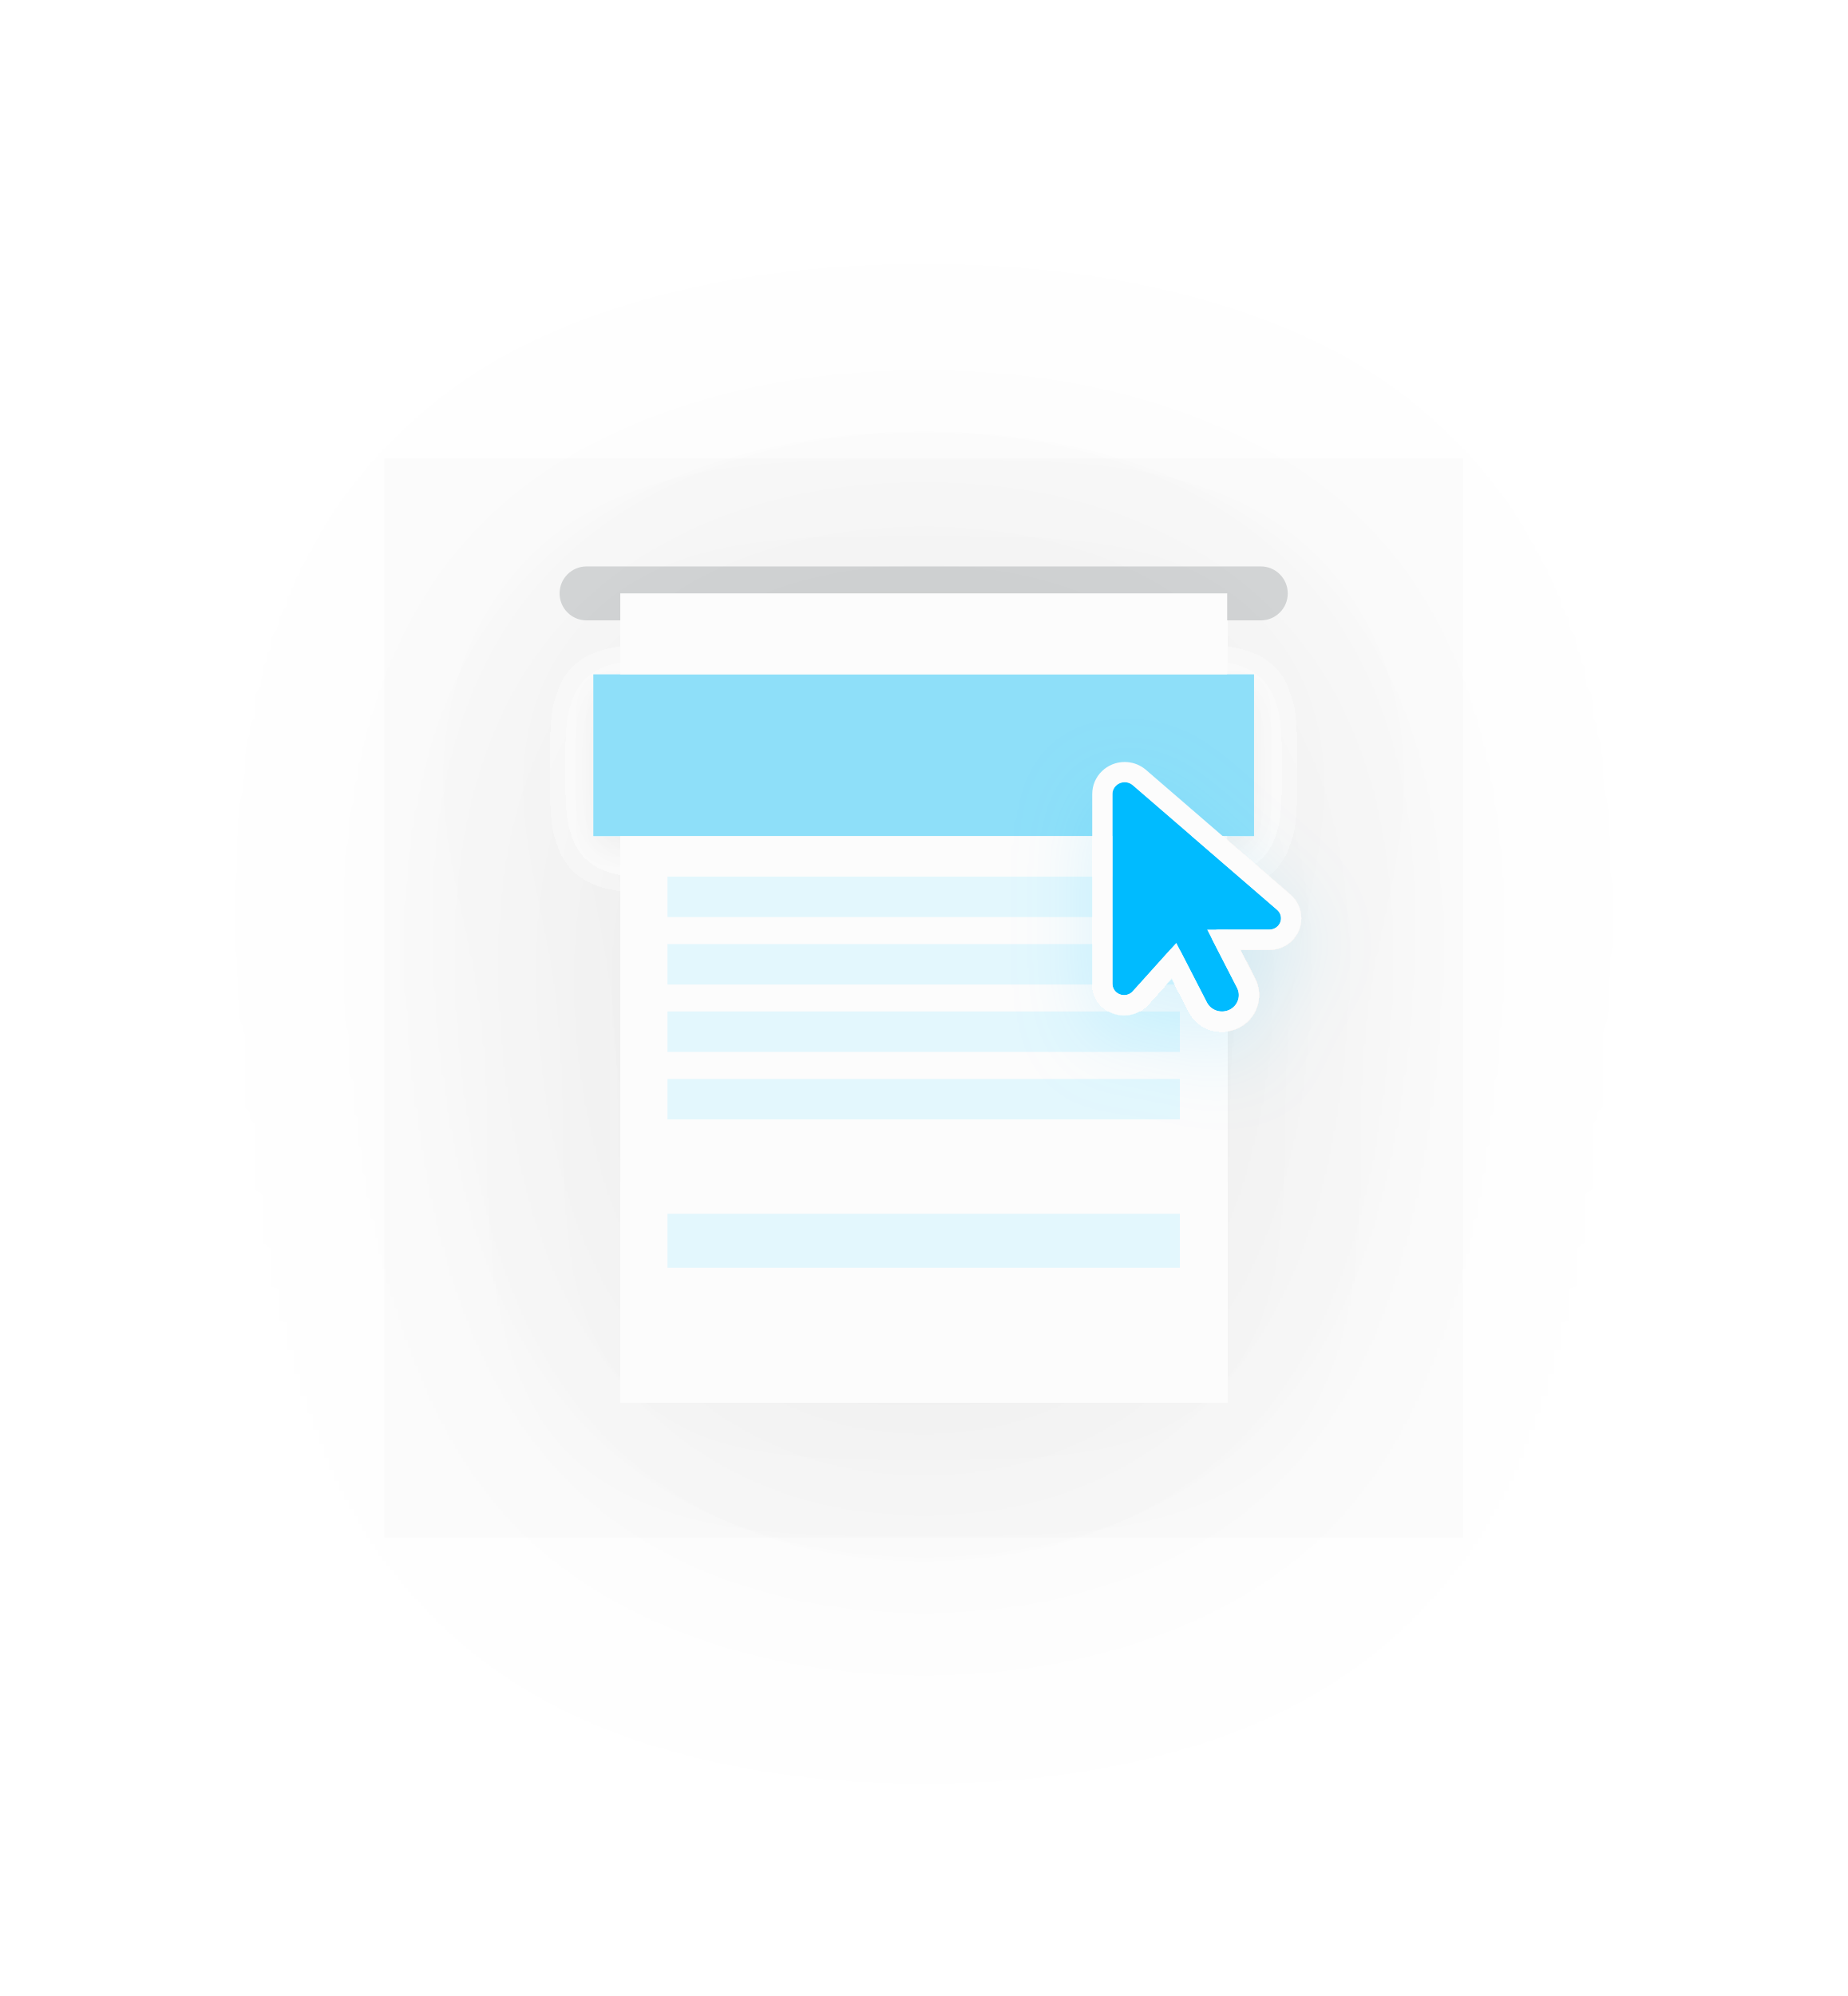
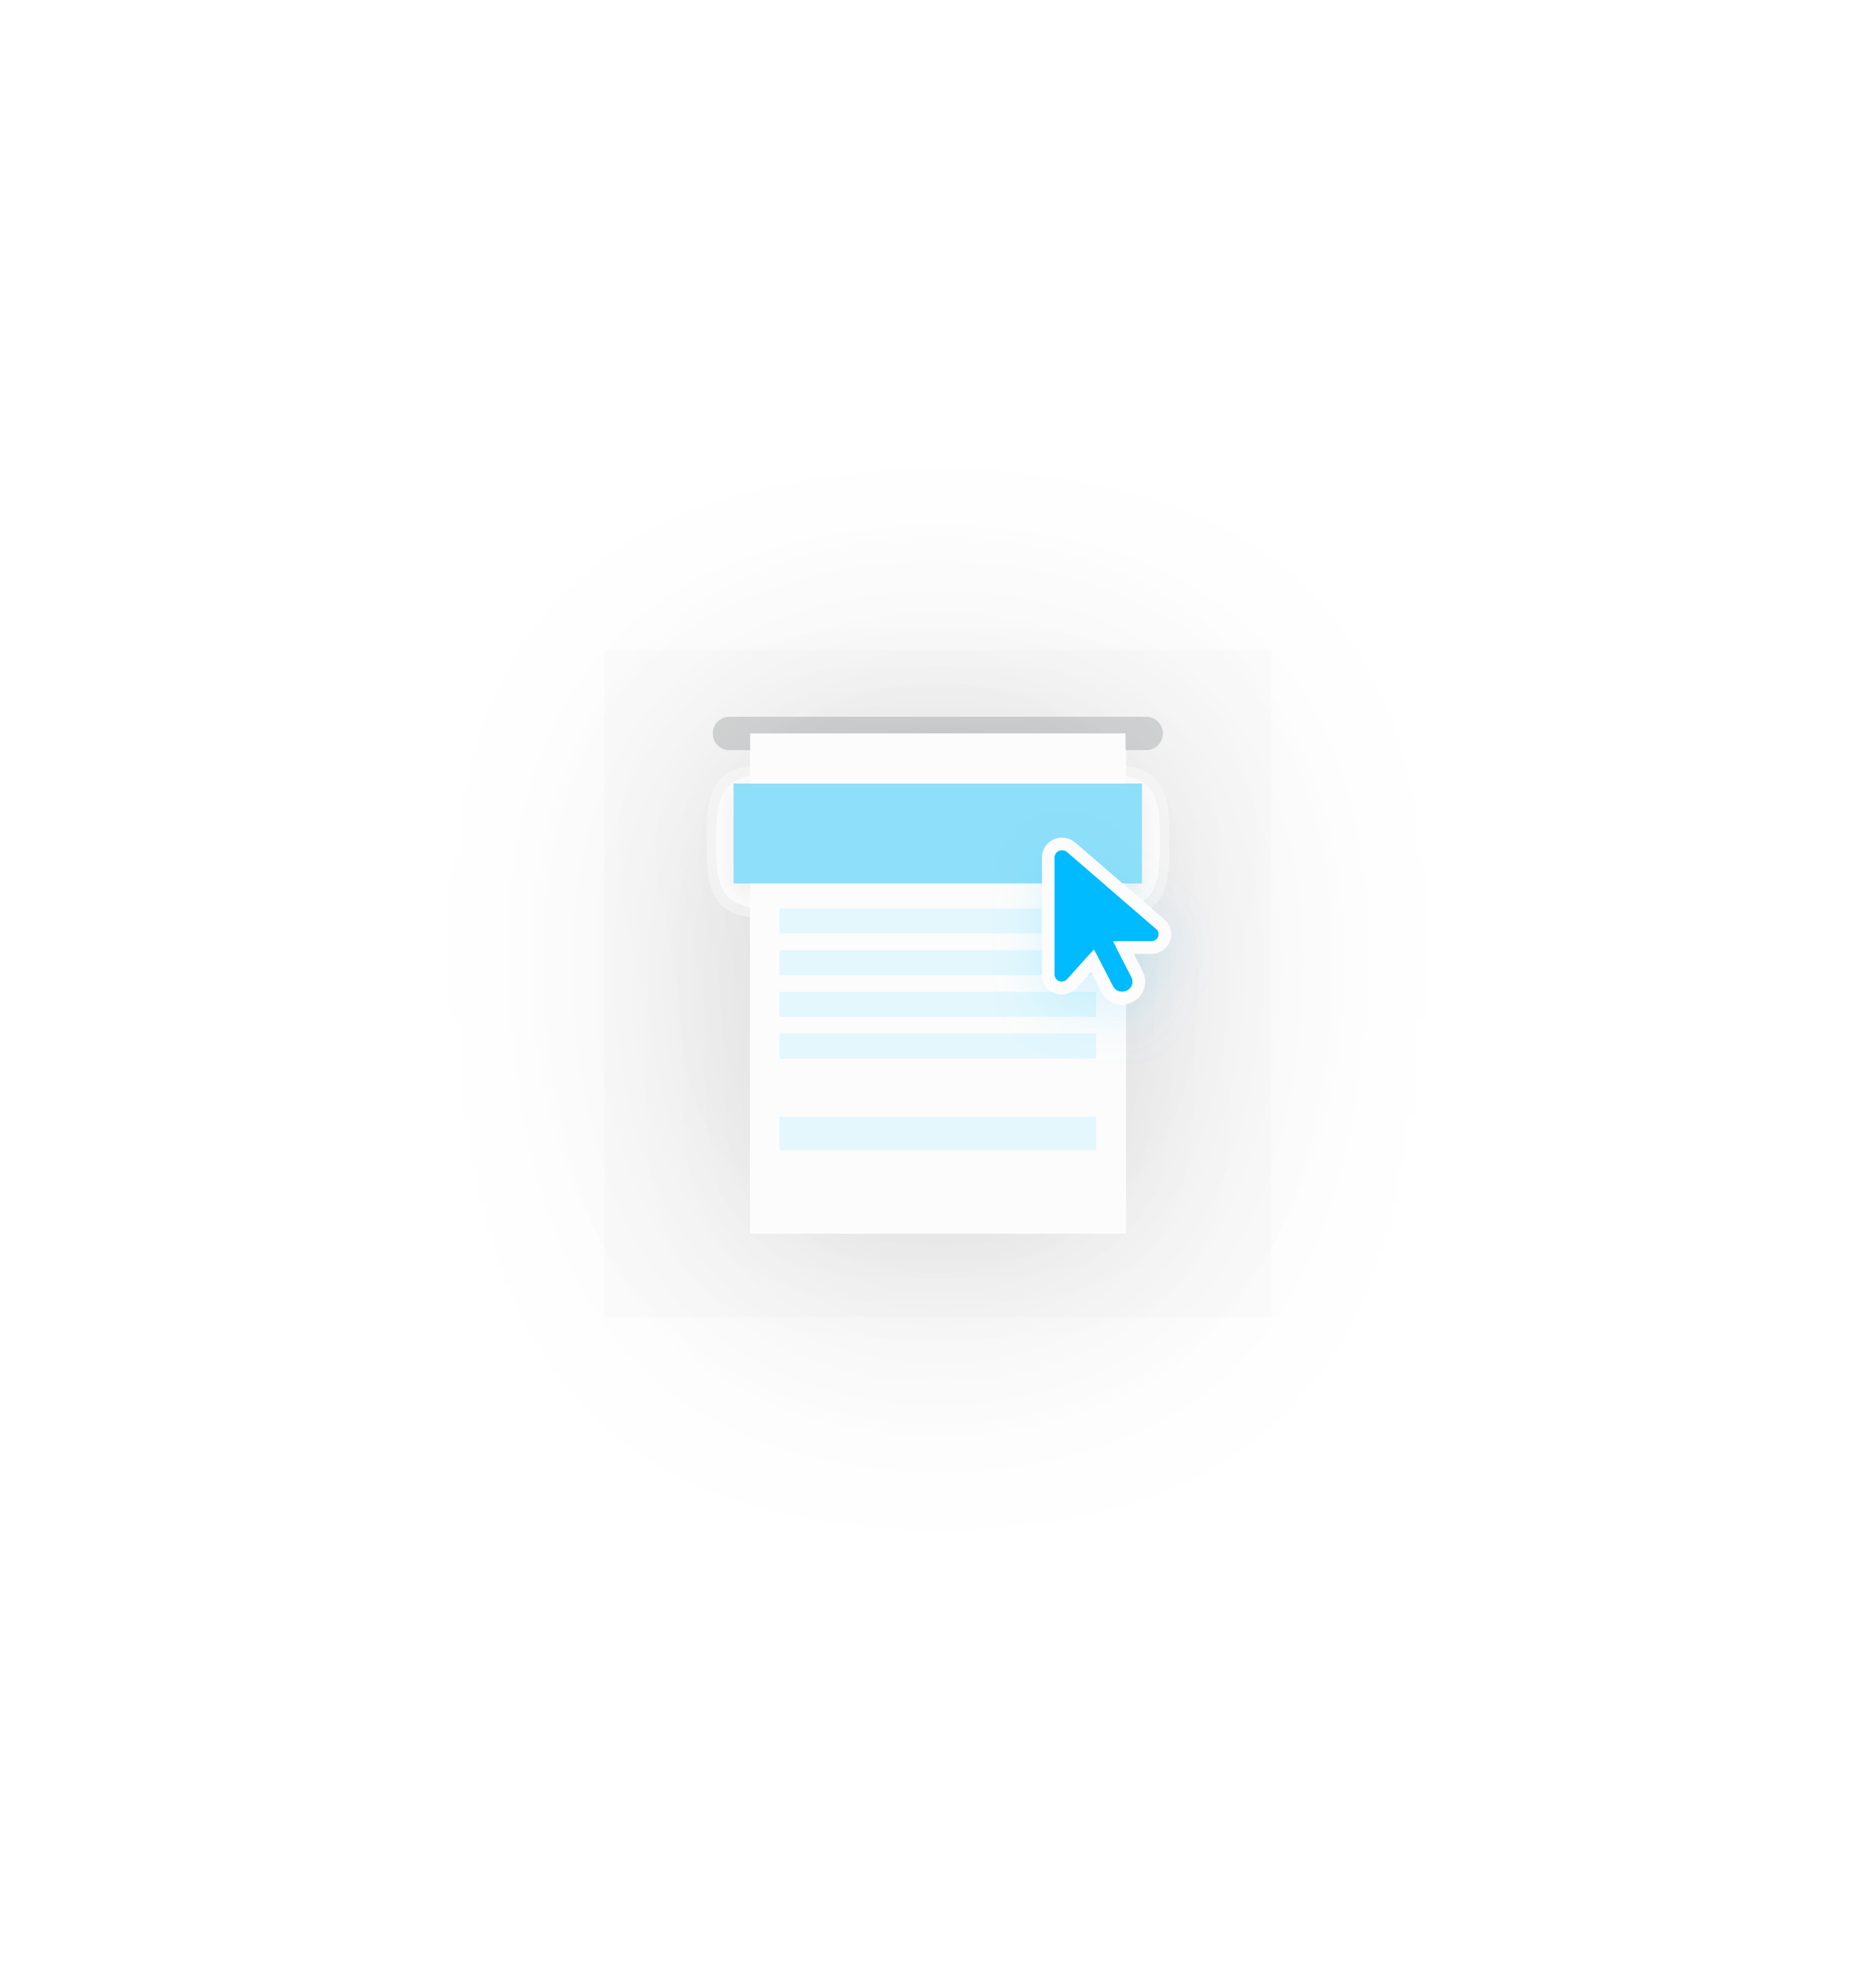
- <svg xmlns="http://www.w3.org/2000/svg" width="274" height="296" viewBox="0 0 274 296" fill="none">
+ <svg xmlns="http://www.w3.org/2000/svg" width="450" height="472" viewBox="-88 -88 450 472" fill="none">
  <rect width="160" height="160" transform="translate(57 68)" fill="#FCFCFC" />
  <g opacity="0.5">
    <rect x="83" y="84" width="108" height="8" rx="4" fill="#B0B4B5" />
  </g>
  <g filter="url(#filter0_ddd_35919_330771)">
    <g filter="url(#filter1_dd_35919_330771)">
      <rect x="88" y="100" width="98" height="24" fill="#8EDFF9" />
    </g>
    <rect x="92" y="88" width="90" height="12" fill="#FCFCFC" />
    <rect x="92" y="196" width="90" height="12" fill="#FCFCFC" />
    <rect x="92" y="124" width="90" height="48" fill="#FCFCFC" />
    <rect x="92" y="172" width="90" height="24" fill="#FCFCFC" />
    <rect x="99" y="130" width="76" height="6" fill="#E3F7FD" />
    <rect x="99" y="140" width="76" height="6" fill="#E3F7FD" />
    <rect x="99" y="150" width="76" height="6" fill="#E3F7FD" />
    <rect x="99" y="160" width="76" height="6" fill="#E3F7FD" />
    <rect x="99" y="180" width="76" height="8" fill="#E3F7FD" />
  </g>
  <g filter="url(#filter2_d_35919_330771)">
    <path d="M165 117.761V145.903C165 146.829 165.773 147.573 166.719 147.573C167.211 147.573 167.688 147.368 168.016 147.003L173.499 140.909C173.967 140.388 174.812 140.498 175.132 141.12L179.008 148.658C179.625 149.857 181.125 150.343 182.359 149.743C183.594 149.144 184.094 147.686 183.477 146.487L179.795 139.315C179.453 138.649 179.936 137.858 180.684 137.858H188.273C189.227 137.858 190 137.107 190 136.181C190 135.702 189.789 135.247 189.422 134.928L168.016 116.448C167.68 116.159 167.258 116 166.813 116C165.813 116 165 116.789 165 117.761Z" fill="#00BBFF" />
    <path d="M166.812 114.5C167.521 114.5 168.197 114.723 168.759 115.126L168.993 115.31L168.996 115.312L190.402 133.793L190.405 133.796C191.092 134.392 191.5 135.257 191.5 136.181C191.5 137.976 190.014 139.357 188.273 139.357H181.502L184.81 145.801H184.811C185.825 147.771 184.983 150.136 183.015 151.093C181.069 152.038 178.675 151.289 177.674 149.345V149.344L174.129 142.45L169.131 148.007H169.13C168.507 148.699 167.62 149.072 166.719 149.072C164.991 149.072 163.5 147.702 163.5 145.902V117.761C163.5 115.92 165.025 114.5 166.812 114.5Z" stroke="#FCFCFC" stroke-width="3" />
  </g>
  <defs>
-     <filter id="filter0_ddd_35919_330771" x="0" y="0" width="274" height="296" filterUnits="userSpaceOnUse" color-interpolation-filters="sRGB">
+     <filter id="filter0_ddd_35919_330771" x="-88" y="-88" width="450" height="472" filterUnits="userSpaceOnUse" color-interpolation-filters="sRGB">
      <feFlood flood-opacity="0" result="BackgroundImageFix" />
      <feColorMatrix in="SourceAlpha" type="matrix" values="0 0 0 0 0 0 0 0 0 0 0 0 0 0 0 0 0 0 127 0" result="hardAlpha" />
      <feOffset />
      <feGaussianBlur stdDeviation="44" />
      <feComposite in2="hardAlpha" operator="out" />
-       <feColorMatrix type="matrix" values="0 0 0 0 0.008 0 0 0 0 0.008 0 0 0 0 0.059 0 0 0 0.01 0" />
+       <feColorMatrix type="matrix" values="0 0 0 0 0.008 0 0 0 0 0.008 0 0 0 0 0.059 0 0 0 0.02 0" />
      <feBlend mode="normal" in2="BackgroundImageFix" result="effect1_dropShadow_35919_330771" />
      <feColorMatrix in="SourceAlpha" type="matrix" values="0 0 0 0 0 0 0 0 0 0 0 0 0 0 0 0 0 0 127 0" result="hardAlpha" />
      <feOffset />
      <feGaussianBlur stdDeviation="16" />
      <feComposite in2="hardAlpha" operator="out" />
-       <feColorMatrix type="matrix" values="0 0 0 0 0.008 0 0 0 0 0.008 0 0 0 0 0.059 0 0 0 0.02 0" />
+       <feColorMatrix type="matrix" values="0 0 0 0 0.008 0 0 0 0 0.008 0 0 0 0 0.059 0 0 0 0.04 0" />
      <feBlend mode="normal" in2="effect1_dropShadow_35919_330771" result="effect2_dropShadow_35919_330771" />
      <feColorMatrix in="SourceAlpha" type="matrix" values="0 0 0 0 0 0 0 0 0 0 0 0 0 0 0 0 0 0 127 0" result="hardAlpha" />
      <feOffset dy="4" />
      <feGaussianBlur stdDeviation="36" />
      <feComposite in2="hardAlpha" operator="out" />
-       <feColorMatrix type="matrix" values="0 0 0 0 0.008 0 0 0 0 0.008 0 0 0 0 0.059 0 0 0 0.06 0" />
+       <feColorMatrix type="matrix" values="0 0 0 0 0.008 0 0 0 0 0.008 0 0 0 0 0.059 0 0 0 0.12 0" />
      <feBlend mode="normal" in2="effect2_dropShadow_35919_330771" result="effect3_dropShadow_35919_330771" />
      <feBlend mode="normal" in="SourceGraphic" in2="effect3_dropShadow_35919_330771" result="shape" />
    </filter>
    <filter id="filter1_dd_35919_330771" x="80" y="94" width="114" height="40" filterUnits="userSpaceOnUse" color-interpolation-filters="sRGB">
      <feFlood flood-opacity="0" result="BackgroundImageFix" />
      <feColorMatrix in="SourceAlpha" type="matrix" values="0 0 0 0 0 0 0 0 0 0 0 0 0 0 0 0 0 0 127 0" result="hardAlpha" />
      <feOffset dy="2" />
      <feGaussianBlur stdDeviation="4" />
      <feComposite in2="hardAlpha" operator="out" />
      <feColorMatrix type="matrix" values="0 0 0 0 0 0 0 0 0 0 0 0 0 0 0 0 0 0 0.04 0" />
      <feBlend mode="normal" in2="BackgroundImageFix" result="effect1_dropShadow_35919_330771" />
      <feColorMatrix in="SourceAlpha" type="matrix" values="0 0 0 0 0 0 0 0 0 0 0 0 0 0 0 0 0 0 127 0" result="hardAlpha" />
      <feOffset dy="2" />
      <feGaussianBlur stdDeviation="2" />
      <feComposite in2="hardAlpha" operator="out" />
      <feColorMatrix type="matrix" values="0 0 0 0 0 0 0 0 0 0 0 0 0 0 0 0 0 0 0.02 0" />
      <feBlend mode="normal" in2="effect1_dropShadow_35919_330771" result="effect2_dropShadow_35919_330771" />
      <feBlend mode="normal" in="SourceGraphic" in2="effect2_dropShadow_35919_330771" result="shape" />
    </filter>
    <filter id="filter2_d_35919_330771" x="150" y="105" width="55" height="64" filterUnits="userSpaceOnUse" color-interpolation-filters="sRGB">
      <feFlood flood-opacity="0" result="BackgroundImageFix" />
      <feColorMatrix in="SourceAlpha" type="matrix" values="0 0 0 0 0 0 0 0 0 0 0 0 0 0 0 0 0 0 127 0" result="hardAlpha" />
      <feOffset dy="4" />
      <feGaussianBlur stdDeviation="6" />
      <feComposite in2="hardAlpha" operator="out" />
      <feColorMatrix type="matrix" values="0 0 0 0 0 0 0 0 0 0.733 0 0 0 0 1 0 0 0 0.13 0" />
      <feBlend mode="normal" in2="BackgroundImageFix" result="effect1_dropShadow_35919_330771" />
      <feBlend mode="normal" in="SourceGraphic" in2="effect1_dropShadow_35919_330771" result="shape" />
    </filter>
  </defs>
</svg>
